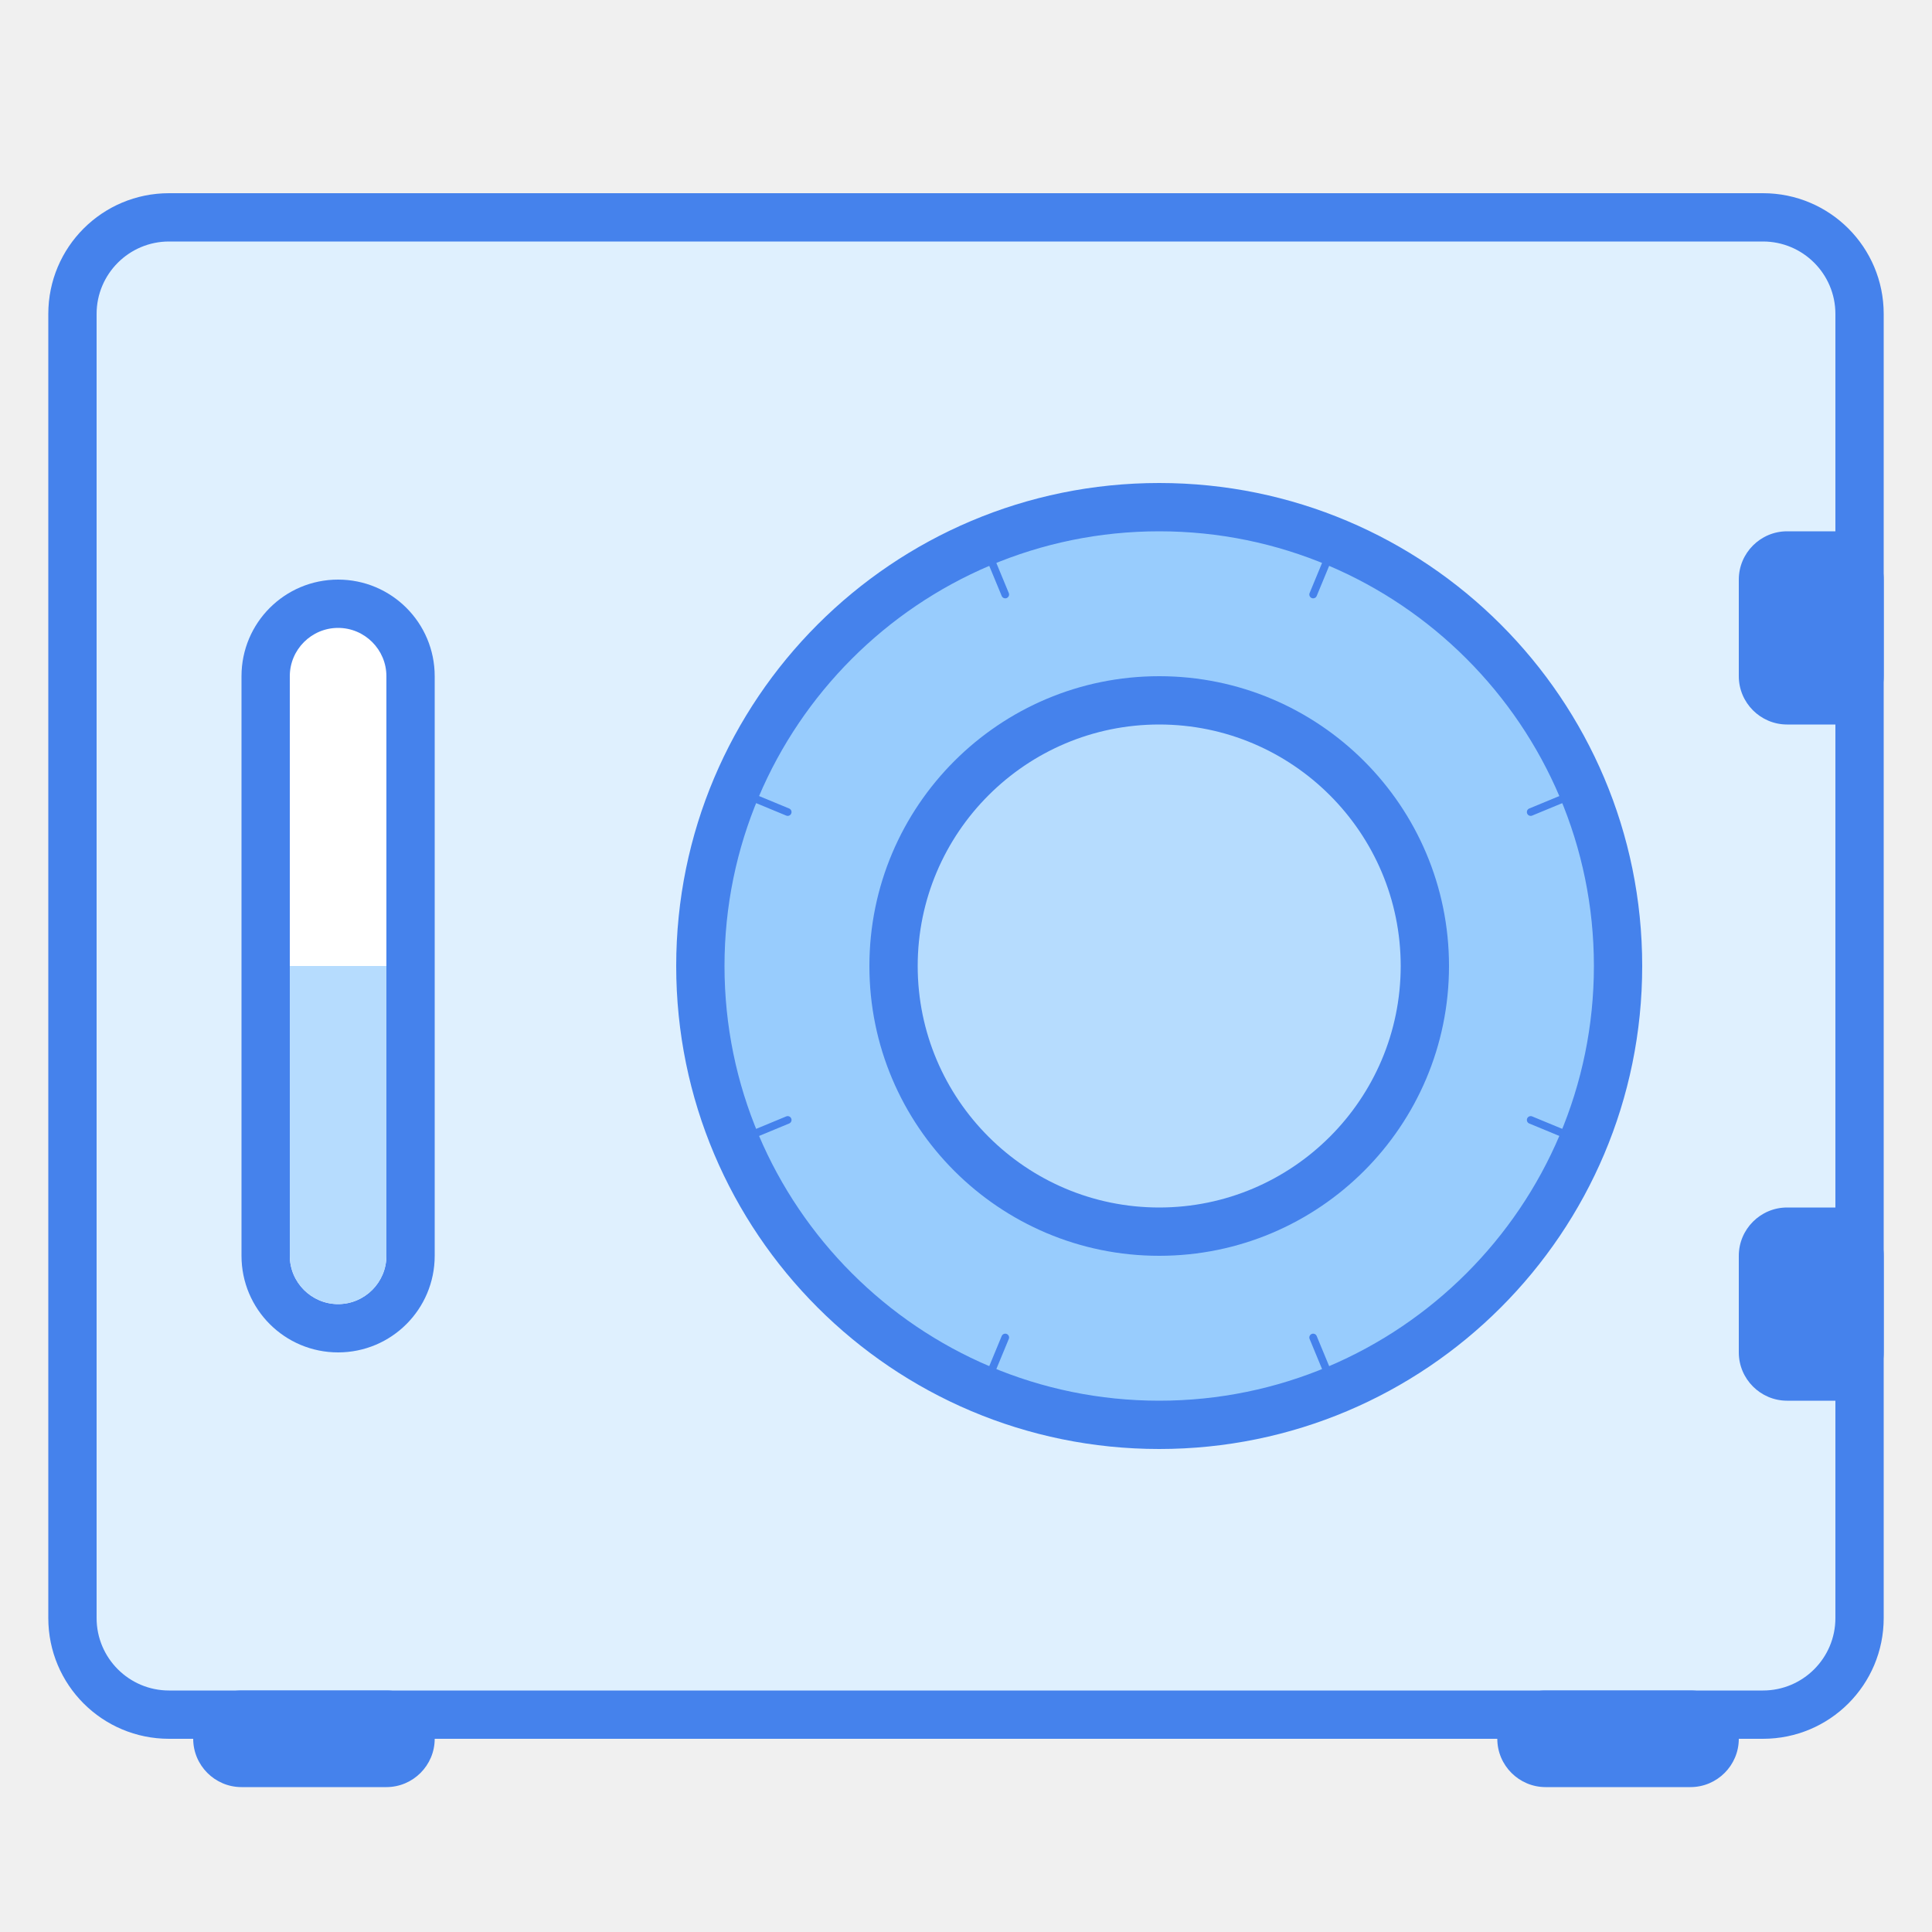
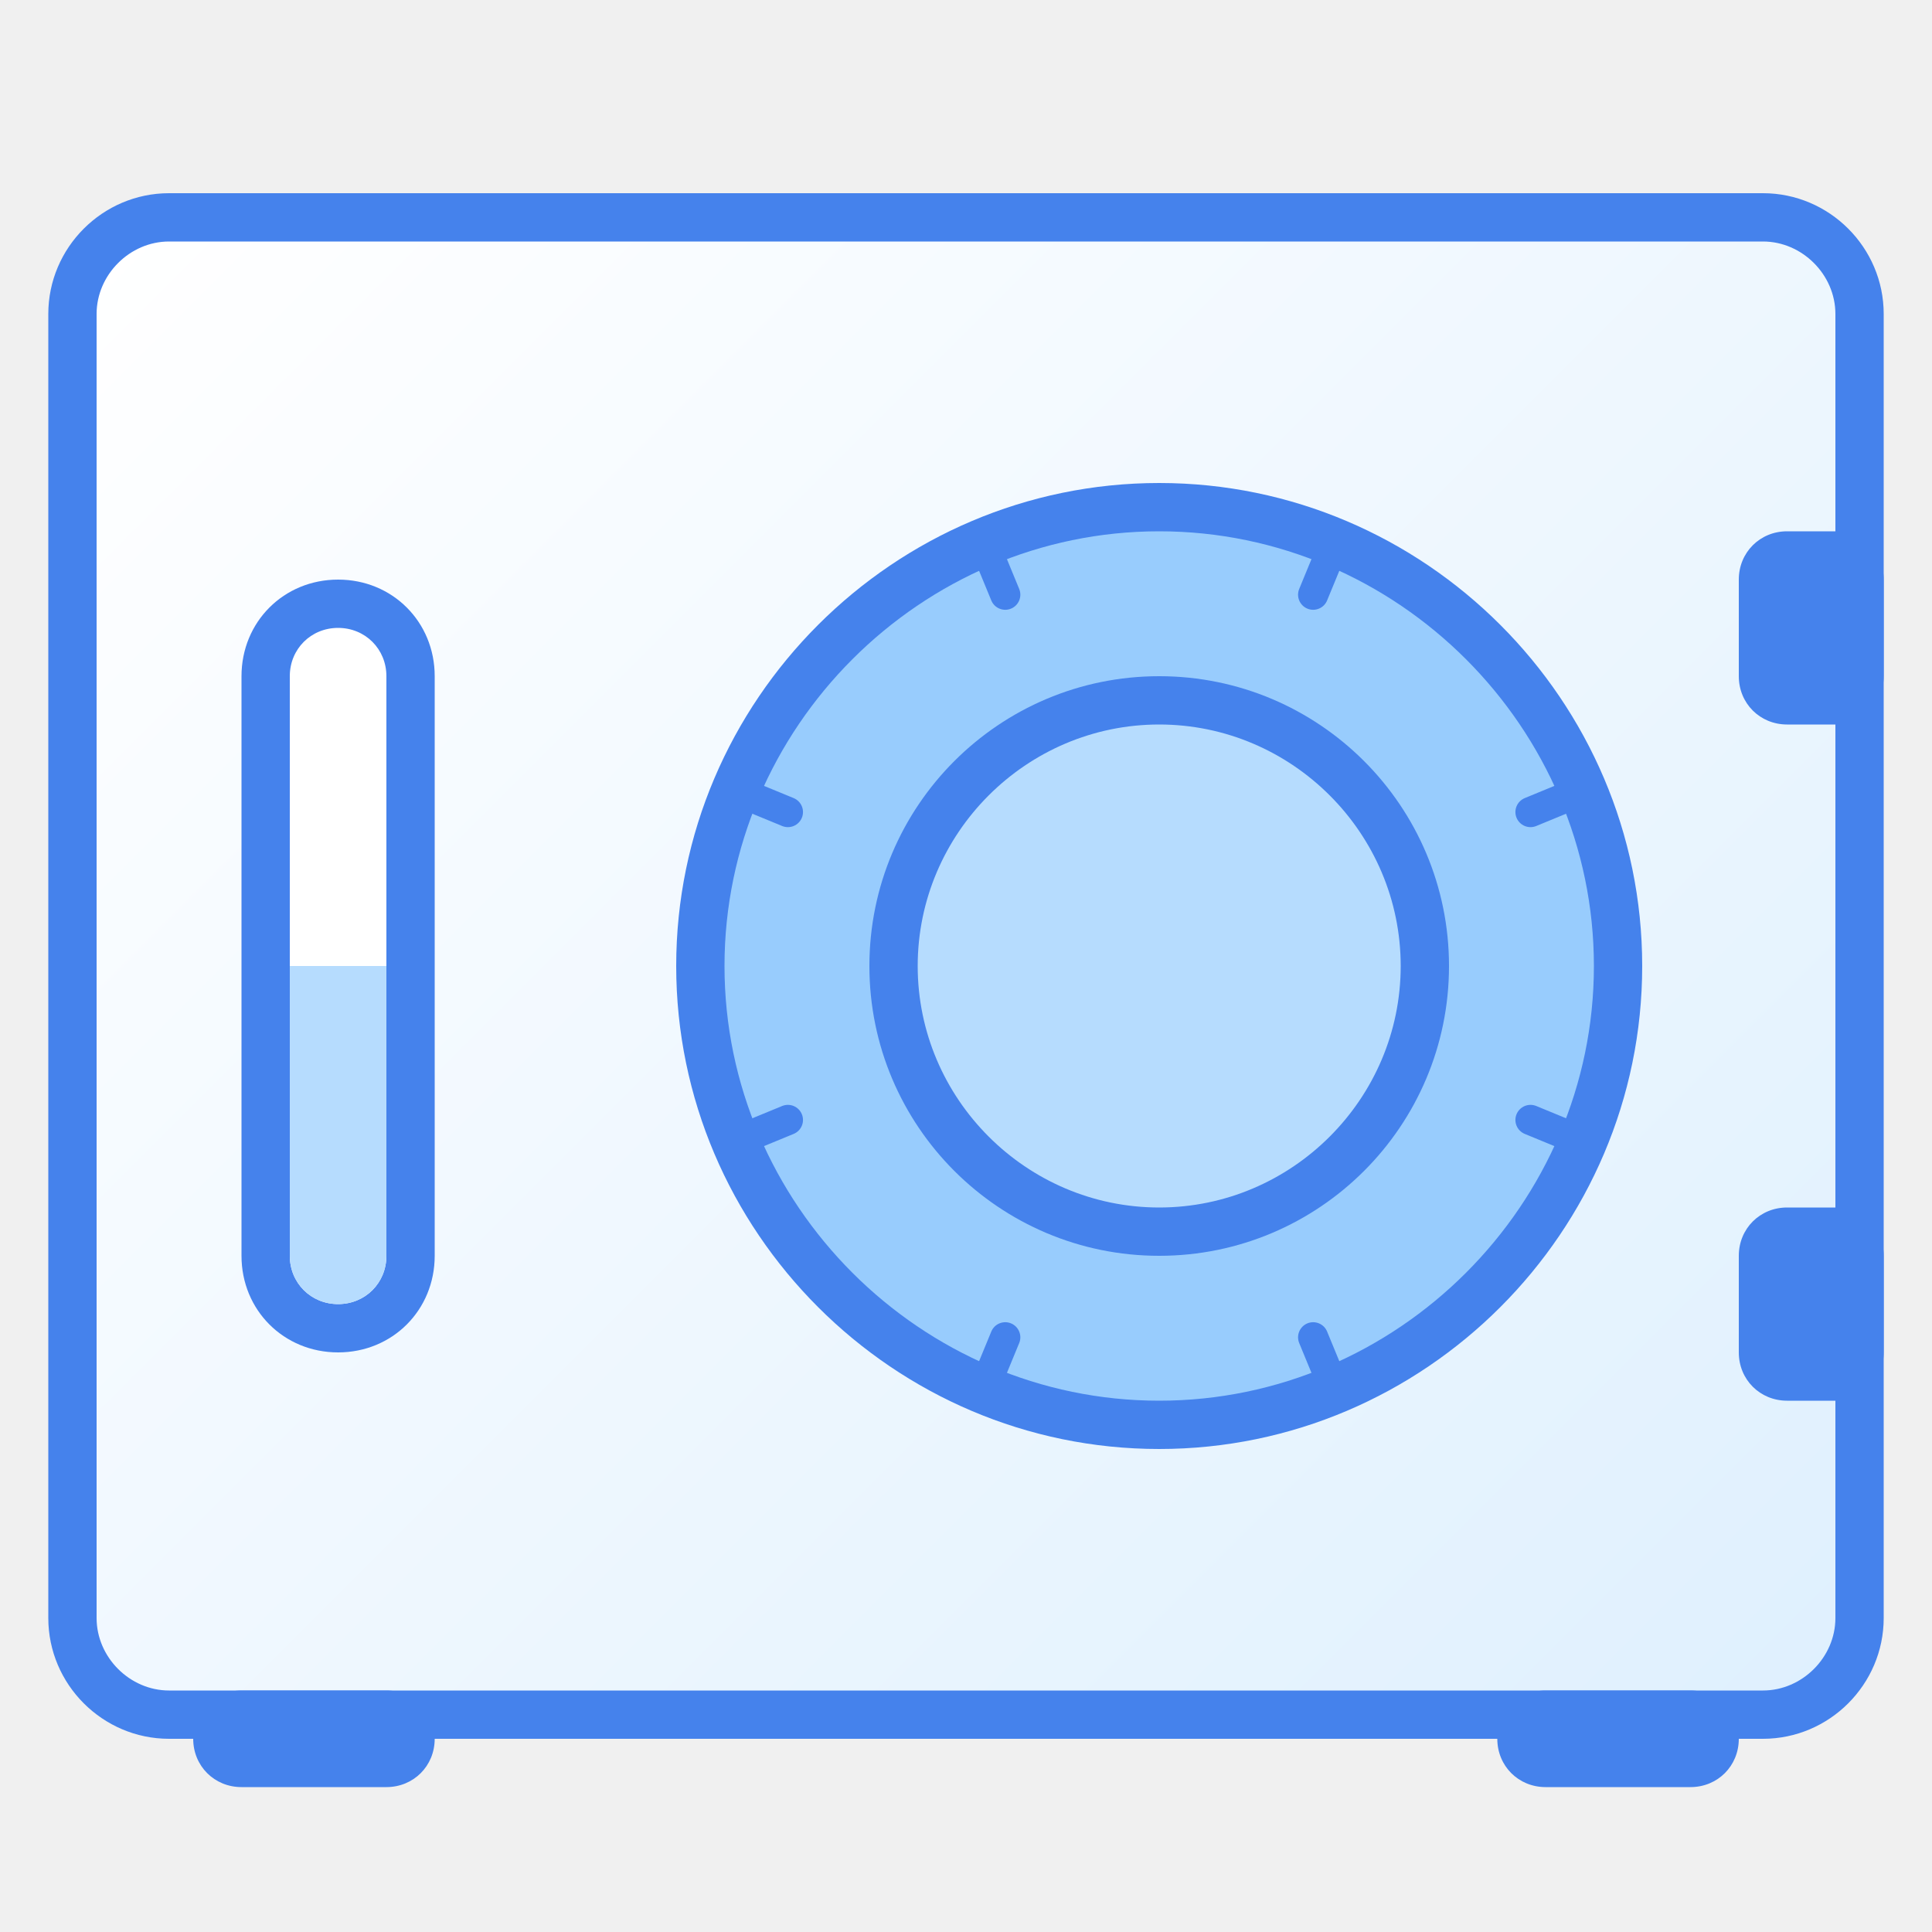
- <svg xmlns="http://www.w3.org/2000/svg" version="1.1" viewBox="0 0 252 252" width="64px" height="64px">
-   <g fill="none" fill-rule="nonzero" stroke="none" stroke-width="1" stroke-linecap="none" stroke-linejoin="miter" stroke-miterlimit="10" stroke-dasharray="" stroke-dashoffset="0" font-family="none" font-weight="none" font-size="none" text-anchor="none" style="mix-blend-mode: normal">
-     <path d="M0,252v-252h252v252z" fill="none" stroke="none" stroke-linecap="butt" />
+ <svg xmlns="http://www.w3.org/2000/svg" version="1.1" id="Layer_1" x="0px" y="0px" width="64px" height="64px" viewBox="0 0 64 64" style="enable-background:new 0 0 64 64;" xml:space="preserve">
+   <style type="text/css">
+ 	.st0{fill:none;}
+ 	.st1{fill:url(#SVGID_1_);}
+ 	.st2{fill:#4582EC;}
+ 	.st3{fill:#98CCFD;}
+ 	.st4{fill:#B6DCFE;}
+ 	.st5{fill:#FFFFFF;}
+ 	.st6{fill:none;stroke:#4582EC;stroke-linecap:round;stroke-miterlimit:10;}
+ </style>
+   <g>
+     <path class="st0" d="M0,64V0h64v64H0z" />
    <g>
      <g id="surface1">
-         <path d="M22.05,223.65c-6.94,0 -12.6,-5.66 -12.6,-12.6v-170.1c0,-6.94 5.66,-12.6 12.6,-12.6h207.9c6.94,0 12.6,5.66 12.6,12.6v170.1c0,6.94 -5.66,12.6 -12.6,12.6z" fill="#dff0fe" stroke="none" stroke-linecap="butt" />
-         <path d="M229.95,31.5c5.217,0 9.45,4.233 9.45,9.45v170.1c0,5.217 -4.233,9.45 -9.45,9.45h-207.9c-5.217,0 -9.45,-4.233 -9.45,-9.45v-170.1c0,-5.217 4.233,-9.45 9.45,-9.45h207.9M229.95,25.2h-207.9c-8.712,0 -15.75,7.038 -15.75,15.75v170.1c0,8.712 7.038,15.75 15.75,15.75h207.9c8.712,0 15.75,-7.038 15.75,-15.75v-170.1c0,-8.712 -7.038,-15.75 -15.75,-15.75z" fill="#4582ec" stroke="none" stroke-linecap="butt" />
-         <path d="M151.2,185.85c-33.001,0 -59.85,-26.849 -59.85,-59.85c0,-33.001 26.849,-59.85 59.85,-59.85c33.001,0 59.85,26.849 59.85,59.85c0,33.001 -26.849,59.85 -59.85,59.85z" fill="#98ccfd" stroke="none" stroke-linecap="butt" />
-         <path d="M151.2,69.3c31.279,0 56.7,25.421 56.7,56.7c0,31.279 -25.421,56.7 -56.7,56.7c-31.279,0 -56.7,-25.421 -56.7,-56.7c0,-31.279 25.421,-56.7 56.7,-56.7M151.2,63c-34.798,0 -63,28.202 -63,63c0,34.798 28.202,63 63,63c34.798,0 63,-28.202 63,-63c0,-34.798 -28.202,-63 -63,-63z" fill="#4582ec" stroke="none" stroke-linecap="butt" />
-         <path d="M185.85,126c0,19.146 -15.504,34.65 -34.65,34.65c-19.146,0 -34.65,-15.504 -34.65,-34.65c0,-19.146 15.504,-34.65 34.65,-34.65c19.146,0 34.65,15.504 34.65,34.65z" fill="#b6dcfe" stroke="none" stroke-linecap="butt" />
-         <path d="M151.2,94.5c17.374,0 31.5,14.126 31.5,31.5c0,17.374 -14.126,31.5 -31.5,31.5c-17.374,0 -31.5,-14.126 -31.5,-31.5c0,-17.374 14.126,-31.5 31.5,-31.5M151.2,88.2c-20.869,0 -37.8,16.931 -37.8,37.8c0,20.869 16.931,37.8 37.8,37.8c20.869,0 37.8,-16.931 37.8,-37.8c0,-20.869 -16.931,-37.8 -37.8,-37.8z" fill="#4582ec" stroke="none" stroke-linecap="butt" />
-         <path d="M44.1,173.25c-5.217,0 -9.45,-4.233 -9.45,-9.45v-75.6c0,-5.217 4.233,-9.45 9.45,-9.45c5.217,0 9.45,4.233 9.45,9.45v75.6c0,5.217 -4.233,9.45 -9.45,9.45z" fill="#ffffff" stroke="none" stroke-linecap="butt" />
-         <path d="M44.1,81.9c3.47,0 6.3,2.83 6.3,6.3v75.6c0,3.47 -2.83,6.3 -6.3,6.3c-3.47,0 -6.3,-2.83 -6.3,-6.3v-75.6c0,-3.47 2.83,-6.3 6.3,-6.3M44.1,75.6c-6.964,0 -12.6,5.636 -12.6,12.6v75.6c0,6.964 5.636,12.6 12.6,12.6c6.964,0 12.6,-5.636 12.6,-12.6v-75.6c0,-6.964 -5.636,-12.6 -12.6,-12.6z" fill="#4582ec" stroke="none" stroke-linecap="butt" />
-         <path d="M44.1,170.1c-3.47,0 -6.3,-2.83 -6.3,-6.3v-37.8h12.6v37.8c0,3.47 -2.83,6.3 -6.3,6.3z" fill="#b6dcfe" stroke="none" stroke-linecap="butt" />
-         <path d="M131.119,77.544l-2.83,-6.841" fill="none" stroke="#4582ec" stroke-linecap="round" />
-         <path d="M174.111,181.297l-2.83,-6.841" fill="none" stroke="#4582ec" stroke-linecap="round" />
-         <path d="M199.656,105.919l6.841,-2.83" fill="none" stroke="#4582ec" stroke-linecap="round" />
-         <path d="M95.903,148.911l6.841,-2.83" fill="none" stroke="#4582ec" stroke-linecap="round" />
-         <path d="M171.281,77.544l2.83,-6.841" fill="none" stroke="#4582ec" stroke-linecap="round" />
-         <path d="M128.289,181.297l2.83,-6.841" fill="none" stroke="#4582ec" stroke-linecap="round" />
-         <path d="M199.656,146.081l6.841,2.83" fill="none" stroke="#4582ec" stroke-linecap="round" />
-         <path d="M95.903,103.089l6.841,2.83" fill="none" stroke="#4582ec" stroke-linecap="round" />
-         <path d="M201.6,220.5h18.9c3.47,0 6.3,2.83 6.3,6.3c0,3.47 -2.83,6.3 -6.3,6.3h-18.9c-3.47,0 -6.3,-2.83 -6.3,-6.3c0,-3.47 2.83,-6.3 6.3,-6.3z" fill="#4582ec" stroke="none" stroke-linecap="butt" />
-         <path d="M31.5,220.5h18.9c3.47,0 6.3,2.83 6.3,6.3c0,3.47 -2.83,6.3 -6.3,6.3h-18.9c-3.47,0 -6.3,-2.83 -6.3,-6.3c0,-3.47 2.83,-6.3 6.3,-6.3z" fill="#4582ec" stroke="none" stroke-linecap="butt" />
-         <path d="M239.4,94.5h-6.3c-3.47,0 -6.3,-2.83 -6.3,-6.3v-12.6c0,-3.47 2.83,-6.3 6.3,-6.3h6.3c3.47,0 6.3,2.83 6.3,6.3v12.6c0,3.47 -2.83,6.3 -6.3,6.3z" fill="#4582ec" stroke="none" stroke-linecap="butt" />
-         <path d="M239.4,182.7h-6.3c-3.47,0 -6.3,-2.83 -6.3,-6.3v-12.6c0,-3.47 2.83,-6.3 6.3,-6.3h6.3c3.47,0 6.3,2.83 6.3,6.3v12.6c0,3.47 -2.83,6.3 -6.3,6.3z" fill="#4582ec" stroke="none" stroke-linecap="butt" />
+         <linearGradient id="SVGID_1_" gradientUnits="userSpaceOnUse" x1="5.739" y1="5.739" x2="58.261" y2="58.261">
+           <stop offset="0" style="stop-color:#FFFFFF" />
+           <stop offset="1" style="stop-color:#DFF0FE" />
+         </linearGradient>
+         <path class="st1" d="M5.6,56.8c-1.8,0-3.2-1.4-3.2-3.2V10.4c0-1.8,1.4-3.2,3.2-3.2h52.8c1.8,0,3.2,1.4,3.2,3.2v43.2     c0,1.8-1.4,3.2-3.2,3.2H5.6z" />
+         <path class="st2" d="M58.4,8c1.3,0,2.4,1.1,2.4,2.4v43.2c0,1.3-1.1,2.4-2.4,2.4H5.6c-1.3,0-2.4-1.1-2.4-2.4V10.4     C3.2,9.1,4.3,8,5.6,8L58.4,8 M58.4,6.4H5.6c-2.2,0-4,1.8-4,4v43.2c0,2.2,1.8,4,4,4h52.8c2.2,0,4-1.8,4-4V10.4     C62.4,8.2,60.6,6.4,58.4,6.4z" />
+         <path class="st3" d="M38.4,47.2c-8.4,0-15.2-6.8-15.2-15.2S30,16.8,38.4,16.8S53.6,23.6,53.6,32S46.8,47.2,38.4,47.2z" />
+         <path class="st2" d="M38.4,17.6c7.9,0,14.4,6.5,14.4,14.4s-6.5,14.4-14.4,14.4S24,39.9,24,32S30.5,17.6,38.4,17.6 M38.4,16     c-8.8,0-16,7.2-16,16s7.2,16,16,16s16-7.2,16-16S47.2,16,38.4,16z" />
+         <path class="st4" d="M47.2,32c0,4.9-3.9,8.8-8.8,8.8s-8.8-3.9-8.8-8.8c0-4.9,3.9-8.8,8.8-8.8S47.2,27.1,47.2,32z" />
+         <path class="st2" d="M38.4,24c4.4,0,8,3.6,8,8s-3.6,8-8,8s-8-3.6-8-8S34,24,38.4,24 M38.4,22.4c-5.3,0-9.6,4.3-9.6,9.6     s4.3,9.6,9.6,9.6S48,37.3,48,32C48,26.7,43.7,22.4,38.4,22.4z" />
+         <path class="st5" d="M11.2,44c-1.3,0-2.4-1.1-2.4-2.4V22.4c0-1.3,1.1-2.4,2.4-2.4s2.4,1.1,2.4,2.4v19.2     C13.6,42.9,12.5,44,11.2,44z" />
+         <path class="st2" d="M11.2,20.8c0.9,0,1.6,0.7,1.6,1.6v19.2c0,0.9-0.7,1.6-1.6,1.6s-1.6-0.7-1.6-1.6V22.4     C9.6,21.5,10.3,20.8,11.2,20.8 M11.2,19.2c-1.8,0-3.2,1.4-3.2,3.2v19.2c0,1.8,1.4,3.2,3.2,3.2s3.2-1.4,3.2-3.2V22.4     C14.4,20.6,13,19.2,11.2,19.2z" />
+         <path class="st4" d="M11.2,43.2c-0.9,0-1.6-0.7-1.6-1.6V32h3.2v9.6C12.8,42.5,12.1,43.2,11.2,43.2z" />
+         <path class="st6" d="M33.3,19.7L32.6,18" />
+         <path class="st6" d="M44.2,46l-0.7-1.7" />
+         <path class="st6" d="M50.7,26.9l1.7-0.7" />
+         <path class="st6" d="M24.4,37.8l1.7-0.7" />
+         <path class="st6" d="M43.5,19.7l0.7-1.7" />
+         <path class="st6" d="M32.6,46l0.7-1.7" />
+         <path class="st6" d="M50.7,37.1l1.7,0.7" />
+         <path class="st6" d="M24.4,26.2l1.7,0.7" />
+         <path class="st2" d="M51.2,56H56c0.9,0,1.6,0.7,1.6,1.6c0,0.9-0.7,1.6-1.6,1.6h-4.8c-0.9,0-1.6-0.7-1.6-1.6     C49.6,56.7,50.3,56,51.2,56z" />
+         <path class="st2" d="M8,56h4.8c0.9,0,1.6,0.7,1.6,1.6c0,0.9-0.7,1.6-1.6,1.6H8c-0.9,0-1.6-0.7-1.6-1.6C6.4,56.7,7.1,56,8,56z" />
+         <path class="st2" d="M60.8,24h-1.6c-0.9,0-1.6-0.7-1.6-1.6v-3.2c0-0.9,0.7-1.6,1.6-1.6h1.6c0.9,0,1.6,0.7,1.6,1.6v3.2     C62.4,23.3,61.7,24,60.8,24z" />
+         <path class="st2" d="M60.8,46.4h-1.6c-0.9,0-1.6-0.7-1.6-1.6v-3.2c0-0.9,0.7-1.6,1.6-1.6h1.6c0.9,0,1.6,0.7,1.6,1.6v3.2     C62.4,45.7,61.7,46.4,60.8,46.4z" />
      </g>
    </g>
  </g>
</svg>
